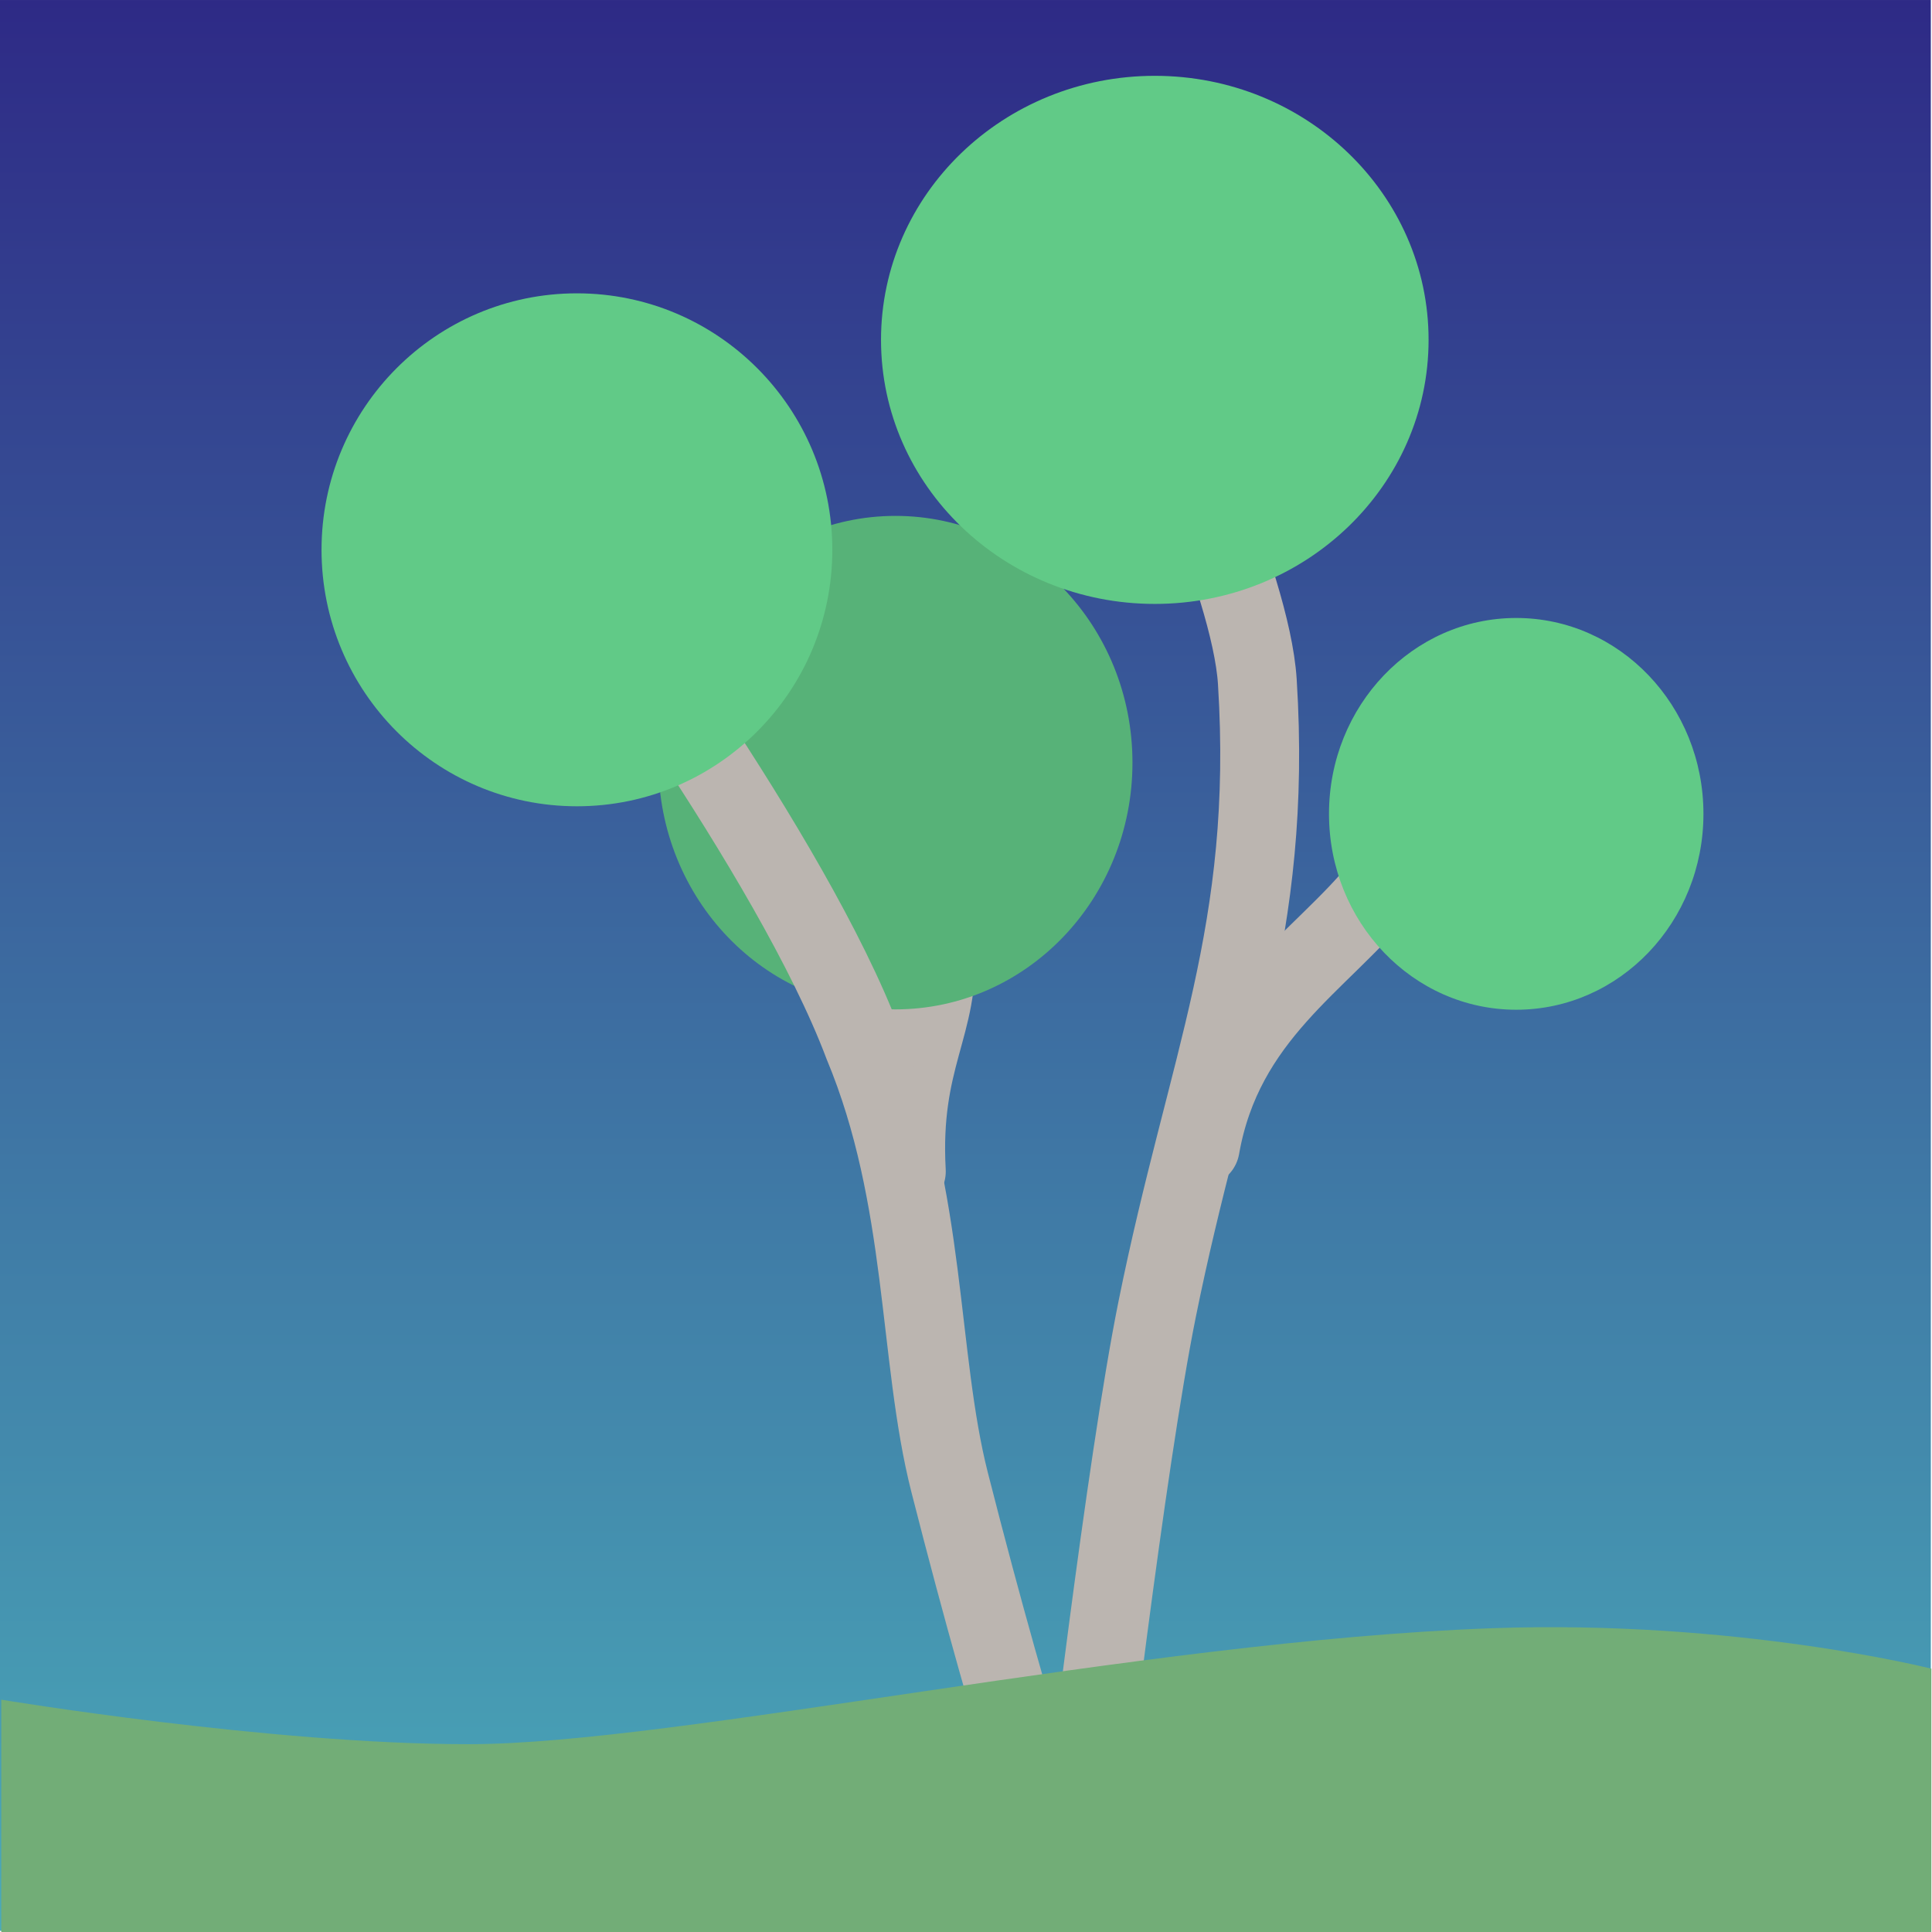
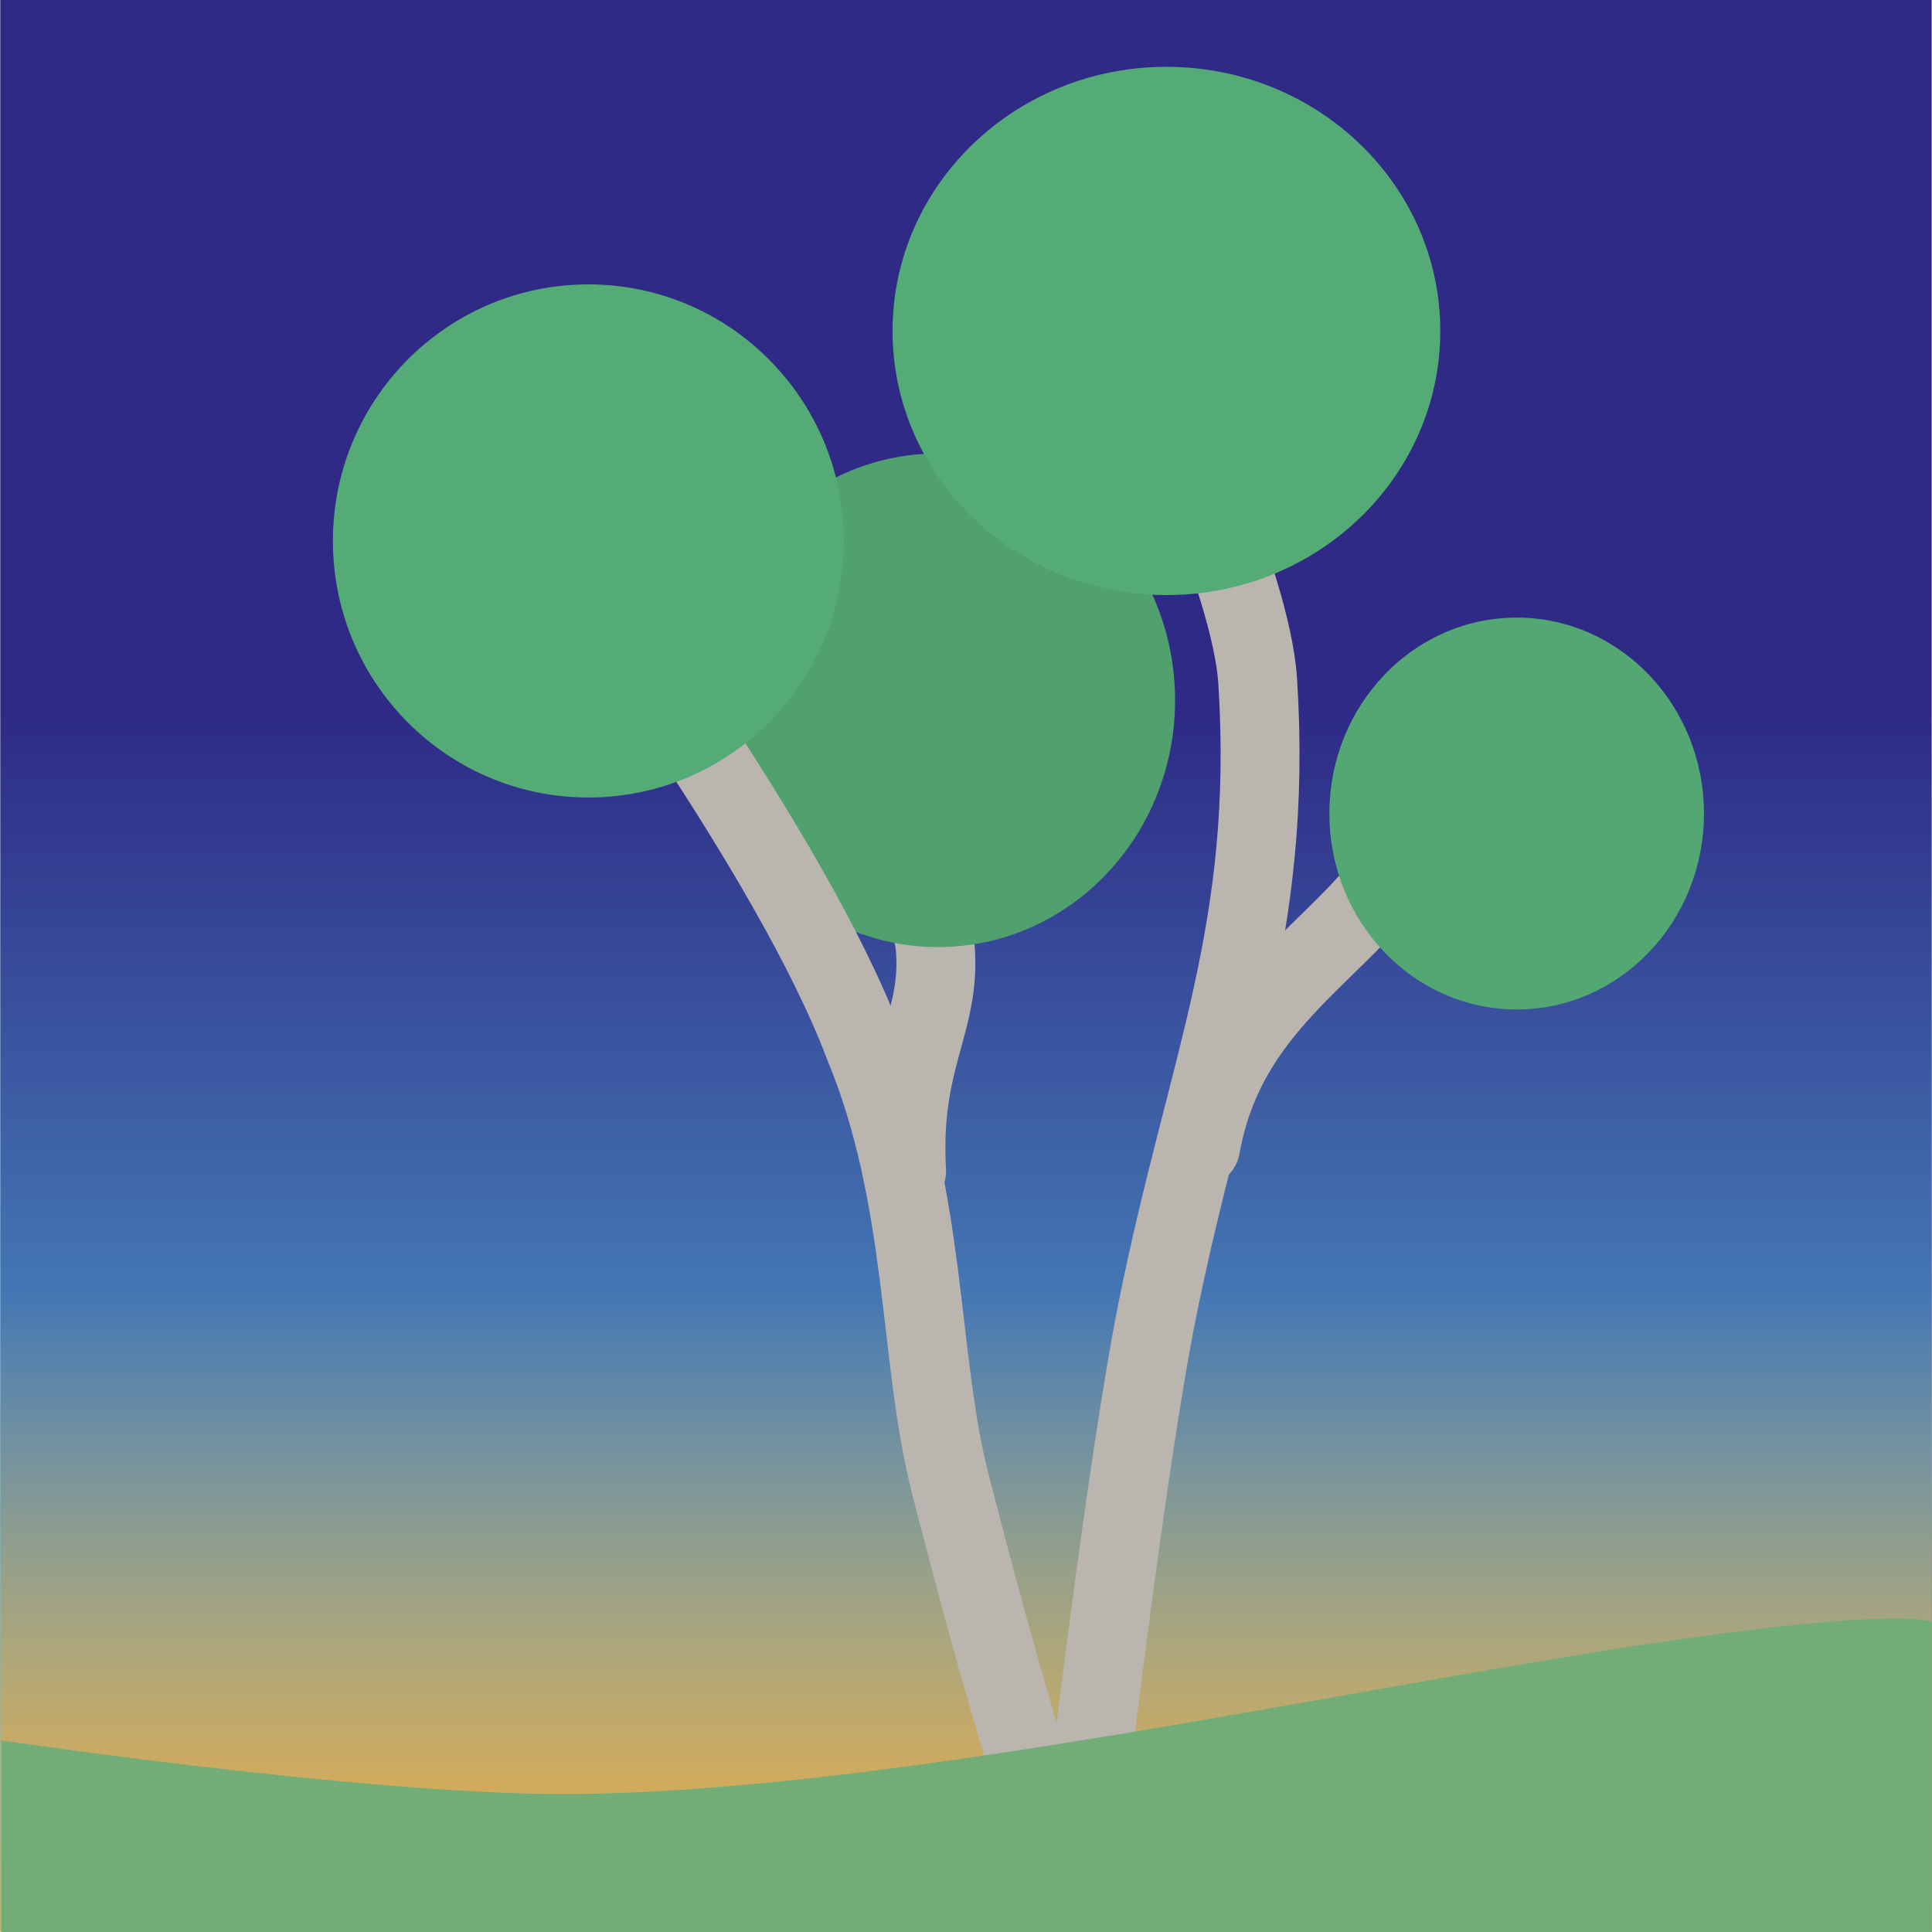
- <svg xmlns="http://www.w3.org/2000/svg" version="1.1" width="85.704" height="85.732" viewBox="0,0,85.704,85.732">
+ <svg xmlns="http://www.w3.org/2000/svg" version="1.1" width="85.704" height="85.706" viewBox="0,0,85.704,85.706">
  <defs>
-     <linearGradient x1="235.184" y1="96.727" x2="235.184" y2="182.408" gradientUnits="userSpaceOnUse" id="color-1">
-       <stop offset="0" stop-color="#2e2a86" />
-       <stop offset="1" stop-color="#4aaab9" />
+     <linearGradient x1="239.988" y1="168.759" x2="239.988" y2="222.814" gradientUnits="userSpaceOnUse" id="color-1">
+       <stop offset="0" stop-color="#5ccae5" stop-opacity="0" />
+       <stop offset="1" stop-color="#5ccae5" />
+     </linearGradient>
+     <linearGradient x1="240" y1="194.535" x2="240" y2="222.84" gradientUnits="userSpaceOnUse" id="color-2">
+       <stop offset="0" stop-color="#f5a738" stop-opacity="0" />
+       <stop offset="1" stop-color="#f5a738" />
    </linearGradient>
  </defs>
-   <g transform="translate(-192.3441,-96.72741)">
+   <g transform="translate(-197.148,-137.1598)">
    <g data-paper-data="{&quot;isPaintingLayer&quot;:true}" fill-rule="nonzero" stroke-linejoin="miter" stroke-miterlimit="10" stroke-dasharray="" stroke-dashoffset="0" style="mix-blend-mode: normal">
-       <path d="M192.344,182.408v-85.68h85.68v85.68z" fill="url(#color-1)" stroke="none" stroke-width="0" stroke-linecap="butt" />
-       <path d="M231.794,131.805c0,0 1.91,5.514 2.036,6.967c0.291,3.366 -1.548,4.887 -1.268,9.937" data-paper-data="{&quot;index&quot;:null}" fill="none" stroke="#bbb5b0" stroke-width="3.5" stroke-linecap="round" />
-       <path d="M232.08,119.62c5.808,0 10.517,4.902 10.517,10.949c0,6.047 -4.708,10.949 -10.517,10.949c-5.808,0 -10.517,-4.902 -10.517,-10.949c0,-6.047 4.708,-10.949 10.517,-10.949z" fill="#57b278" stroke="none" stroke-width="0" stroke-linecap="butt" />
-       <path d="M243.492,113.442c0,0 4.362,9.018 4.646,13.539c0.699,11.098 -2.248,16.954 -4.448,27.855c-1.391,6.895 -3.241,22.628 -3.596,25.695c-0.039,0.34 -0.399,-0.058 -0.399,-0.058c0,0 -2.191,-6.103 -5.21,-17.96c-1.424,-5.591 -0.993,-12.61 -3.832,-19.43c-3.175,-8.434 -12.996,-21.478 -12.996,-21.478" fill="none" stroke="#bbb5b0" stroke-width="3.5" stroke-linecap="round" />
-       <path d="M245.605,147.633c1.031,-5.859 5.371,-8.229 8.045,-11.563c1.617,-1.842 4.441,-3.132 4.441,-3.132" fill="none" stroke="#bbb5b0" stroke-width="3.5" stroke-linecap="round" />
-       <path d="M217.945,109.744c6.259,0 11.333,5.095 11.333,11.381c0,6.285 -5.074,11.381 -11.333,11.381c-6.259,0 -11.333,-5.095 -11.333,-11.381c0,-6.285 5.074,-11.381 11.333,-11.381z" fill="#61ca87" stroke="none" stroke-width="0" stroke-linecap="butt" />
-       <path d="M243.588,123.526c-6.71,0 -12.149,-5.246 -12.149,-11.717c0,-6.471 5.439,-11.717 12.149,-11.717c6.71,0 12.149,5.246 12.149,11.717c0,6.471 -5.439,11.717 -12.149,11.717z" fill="#61ca87" stroke="none" stroke-width="0" stroke-linecap="butt" />
-       <path d="M267.934,132.842c0,4.8 -3.719,8.692 -8.308,8.692c-4.588,0 -8.308,-3.891 -8.308,-8.692c0,-4.8 3.719,-8.692 8.308,-8.692c4.588,0 8.308,3.891 8.308,8.692z" fill="#61ca87" stroke="none" stroke-width="0" stroke-linecap="butt" />
-       <path d="M192.401,182.46v-10.31c0,0 11.906,1.976 20.739,1.976c9.213,0 29.782,-4.582 45.395,-5.146c10.87,-0.392 19.513,1.795 19.513,1.795v11.685z" fill="#72ad77" stroke="none" stroke-width="0" stroke-linecap="butt" />
+       <path d="M197.16,222.84v-85.68h85.68v85.68z" fill="#2e2a86" stroke="none" stroke-width="0" stroke-linecap="butt" />
+       <path d="M197.148,222.814v-54.055h85.68v54.055z" fill="url(#color-1)" stroke="none" stroke-width="0" stroke-linecap="butt" />
+       <path d="M197.16,222.84v-28.305h85.68v28.305z" fill="url(#color-2)" stroke="none" stroke-width="0" stroke-linecap="butt" />
+       <path d="M236.598,172.211c0,0 1.91,5.514 2.036,6.967c0.291,3.366 -1.548,4.887 -1.268,9.937" data-paper-data="{&quot;index&quot;:null}" fill="none" stroke="#bbb5b0" stroke-width="3.5" stroke-linecap="round" />
+       <path d="M238.759,157.276c5.808,0 10.517,4.902 10.517,10.949c0,6.047 -4.708,10.949 -10.517,10.949c-5.808,0 -10.517,-4.902 -10.517,-10.949c0,-6.047 4.708,-10.949 10.517,-10.949z" fill="#50a16e" stroke="none" stroke-width="0" stroke-linecap="butt" />
+       <path d="M248.296,153.848c0,0 4.362,9.018 4.646,13.539c0.699,11.098 -2.248,16.954 -4.448,27.855c-1.391,6.895 -3.241,22.628 -3.596,25.695c-0.039,0.34 -0.399,-0.058 -0.399,-0.058c0,0 -2.191,-6.103 -5.21,-17.96c-1.424,-5.591 -0.993,-12.61 -3.832,-19.43c-3.175,-8.434 -12.996,-21.478 -12.996,-21.478" fill="none" stroke="#bbb5b0" stroke-width="3.5" stroke-linecap="round" />
+       <path d="M250.409,188.039c1.031,-5.859 5.371,-8.229 8.045,-11.563c1.617,-1.842 4.441,-3.132 4.441,-3.132" fill="none" stroke="#bbb5b0" stroke-width="3.5" stroke-linecap="round" />
+       <path d="M223.249,149.776c6.259,0 11.333,5.095 11.333,11.381c0,6.285 -5.074,11.381 -11.333,11.381c-6.259,0 -11.333,-5.095 -11.333,-11.381c0,-6.285 5.074,-11.381 11.333,-11.381z" fill="#55ab75" stroke="none" stroke-width="0" stroke-linecap="butt" />
+       <path d="M248.892,163.558c-6.71,0 -12.149,-5.246 -12.149,-11.717c0,-6.471 5.439,-11.717 12.149,-11.717c6.71,0 12.149,5.246 12.149,11.717c0,6.471 -5.439,11.717 -12.149,11.717z" fill="#55ab75" stroke="none" stroke-width="0" stroke-linecap="butt" />
+       <path d="M272.738,173.249c0,4.8 -3.719,8.692 -8.308,8.692c-4.588,0 -8.308,-3.891 -8.308,-8.692c0,-4.8 3.719,-8.692 8.308,-8.692c4.588,0 8.308,3.891 8.308,8.692z" fill="#53a772" stroke="none" stroke-width="0" stroke-linecap="butt" />
+       <path d="M197.204,222.866v-8.5c0,0 16.031,2.379 24.864,2.379c13.915,0 34.116,-4.554 48.283,-6.669c11.235,-1.677 12.5,-0.968 12.5,-0.968v13.759z" fill="#72ad77" stroke="none" stroke-width="0" stroke-linecap="butt" />
    </g>
  </g>
</svg>
